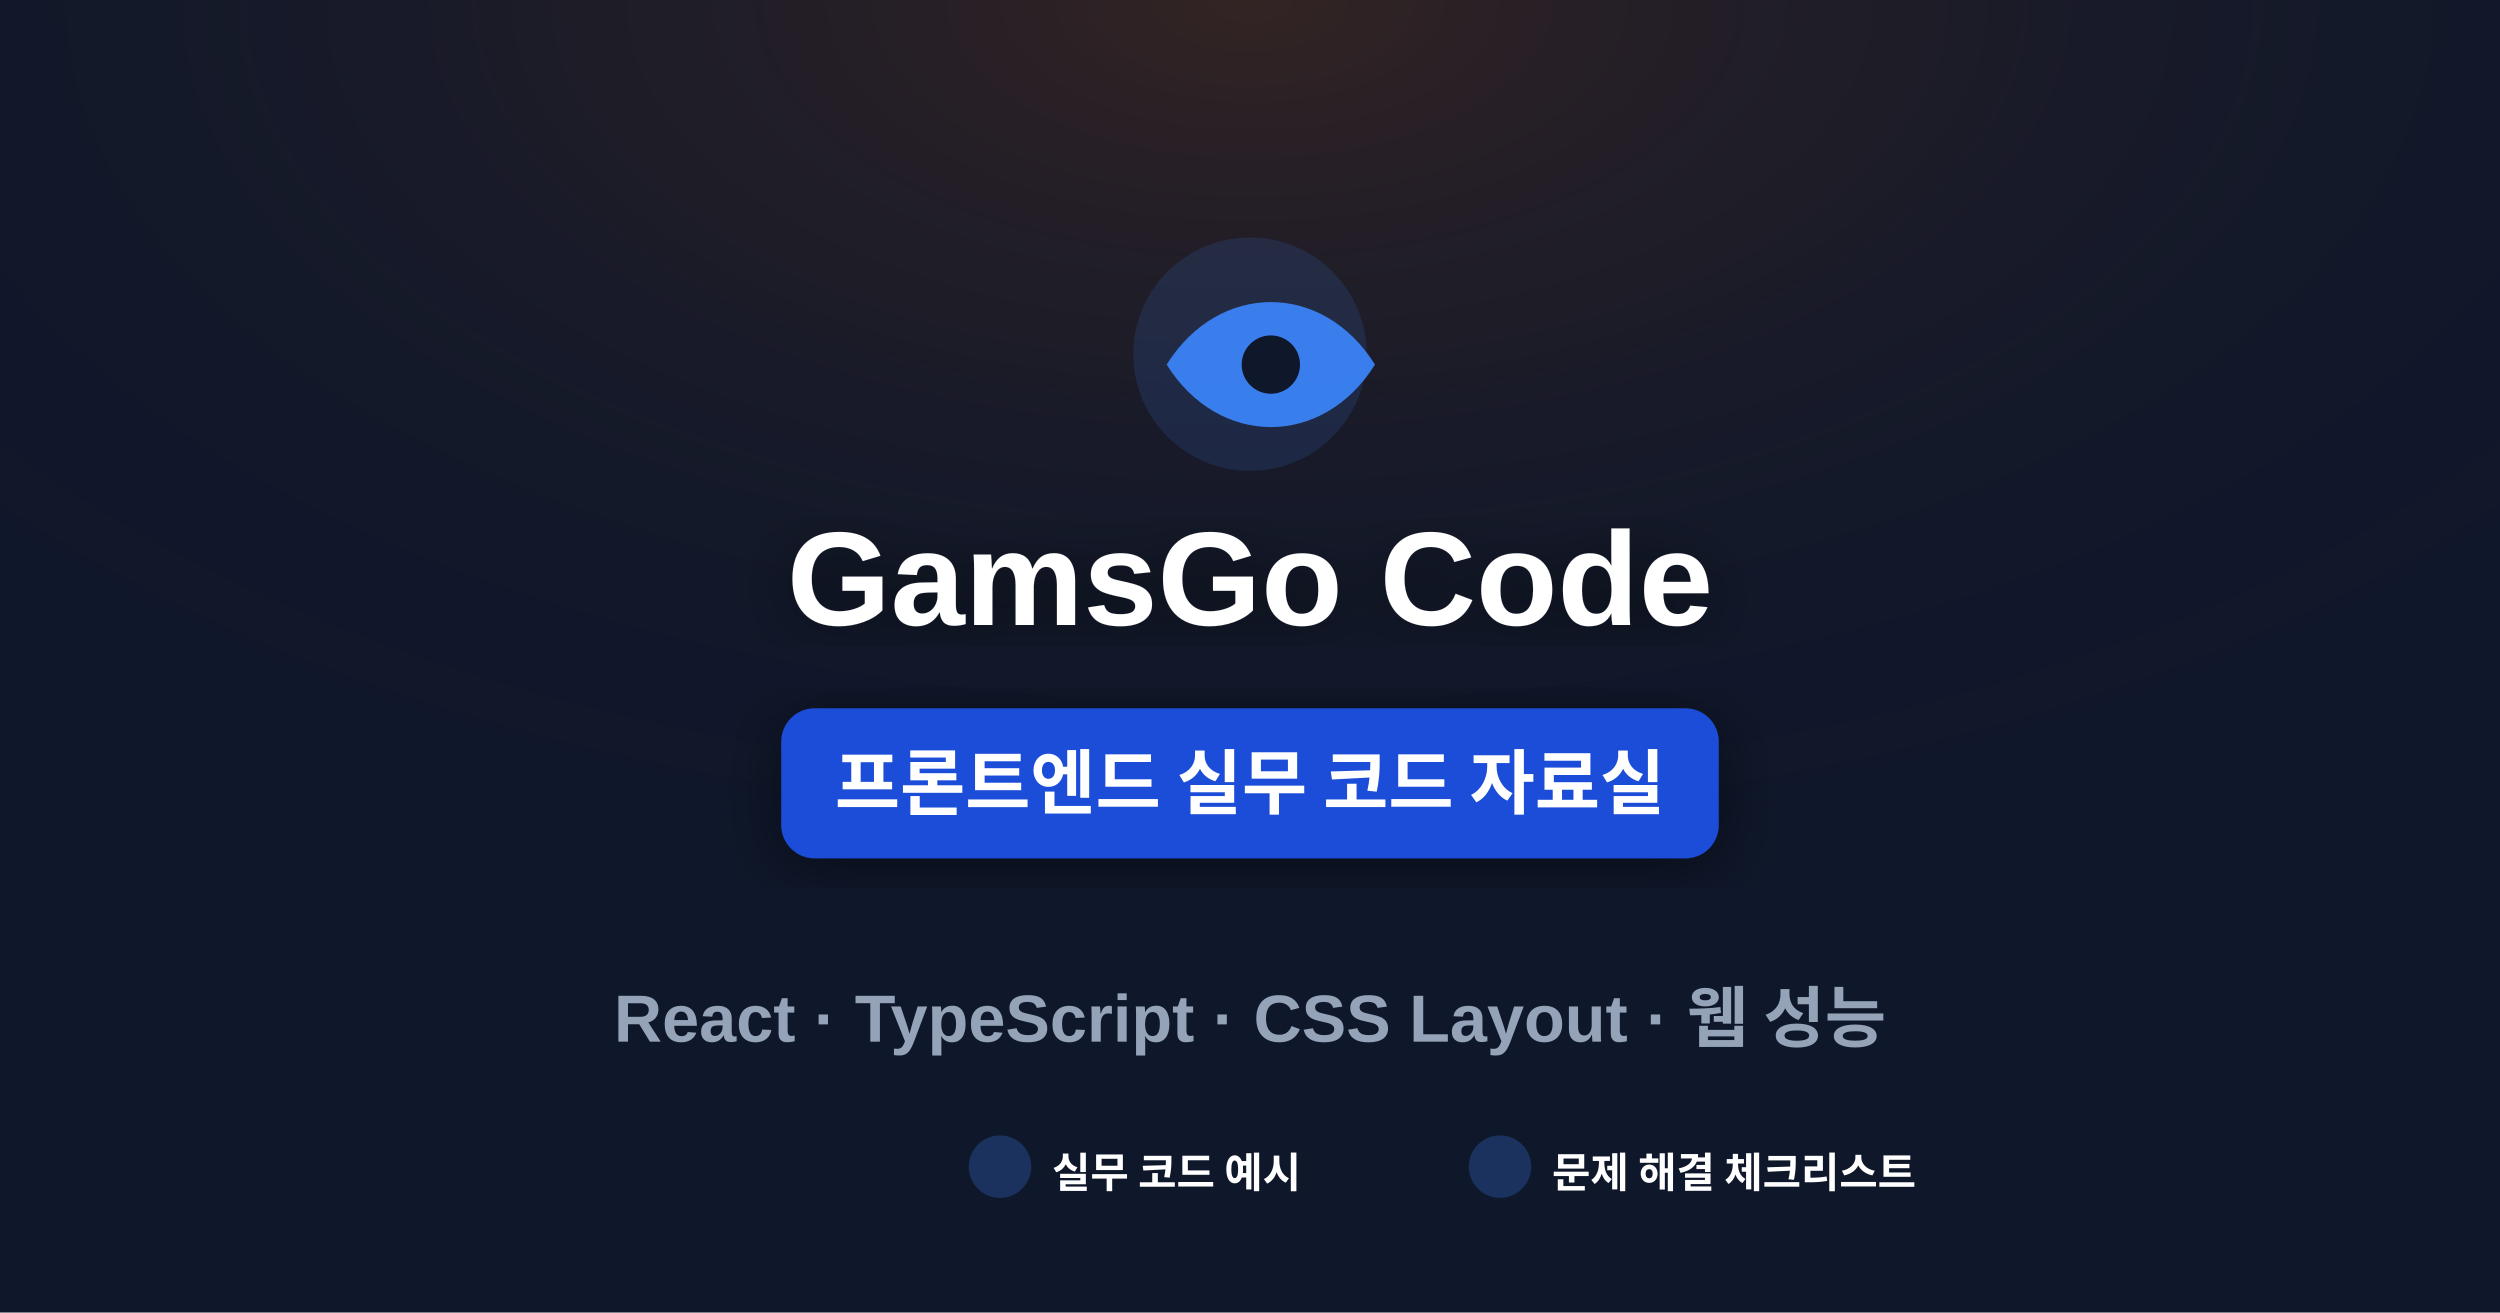
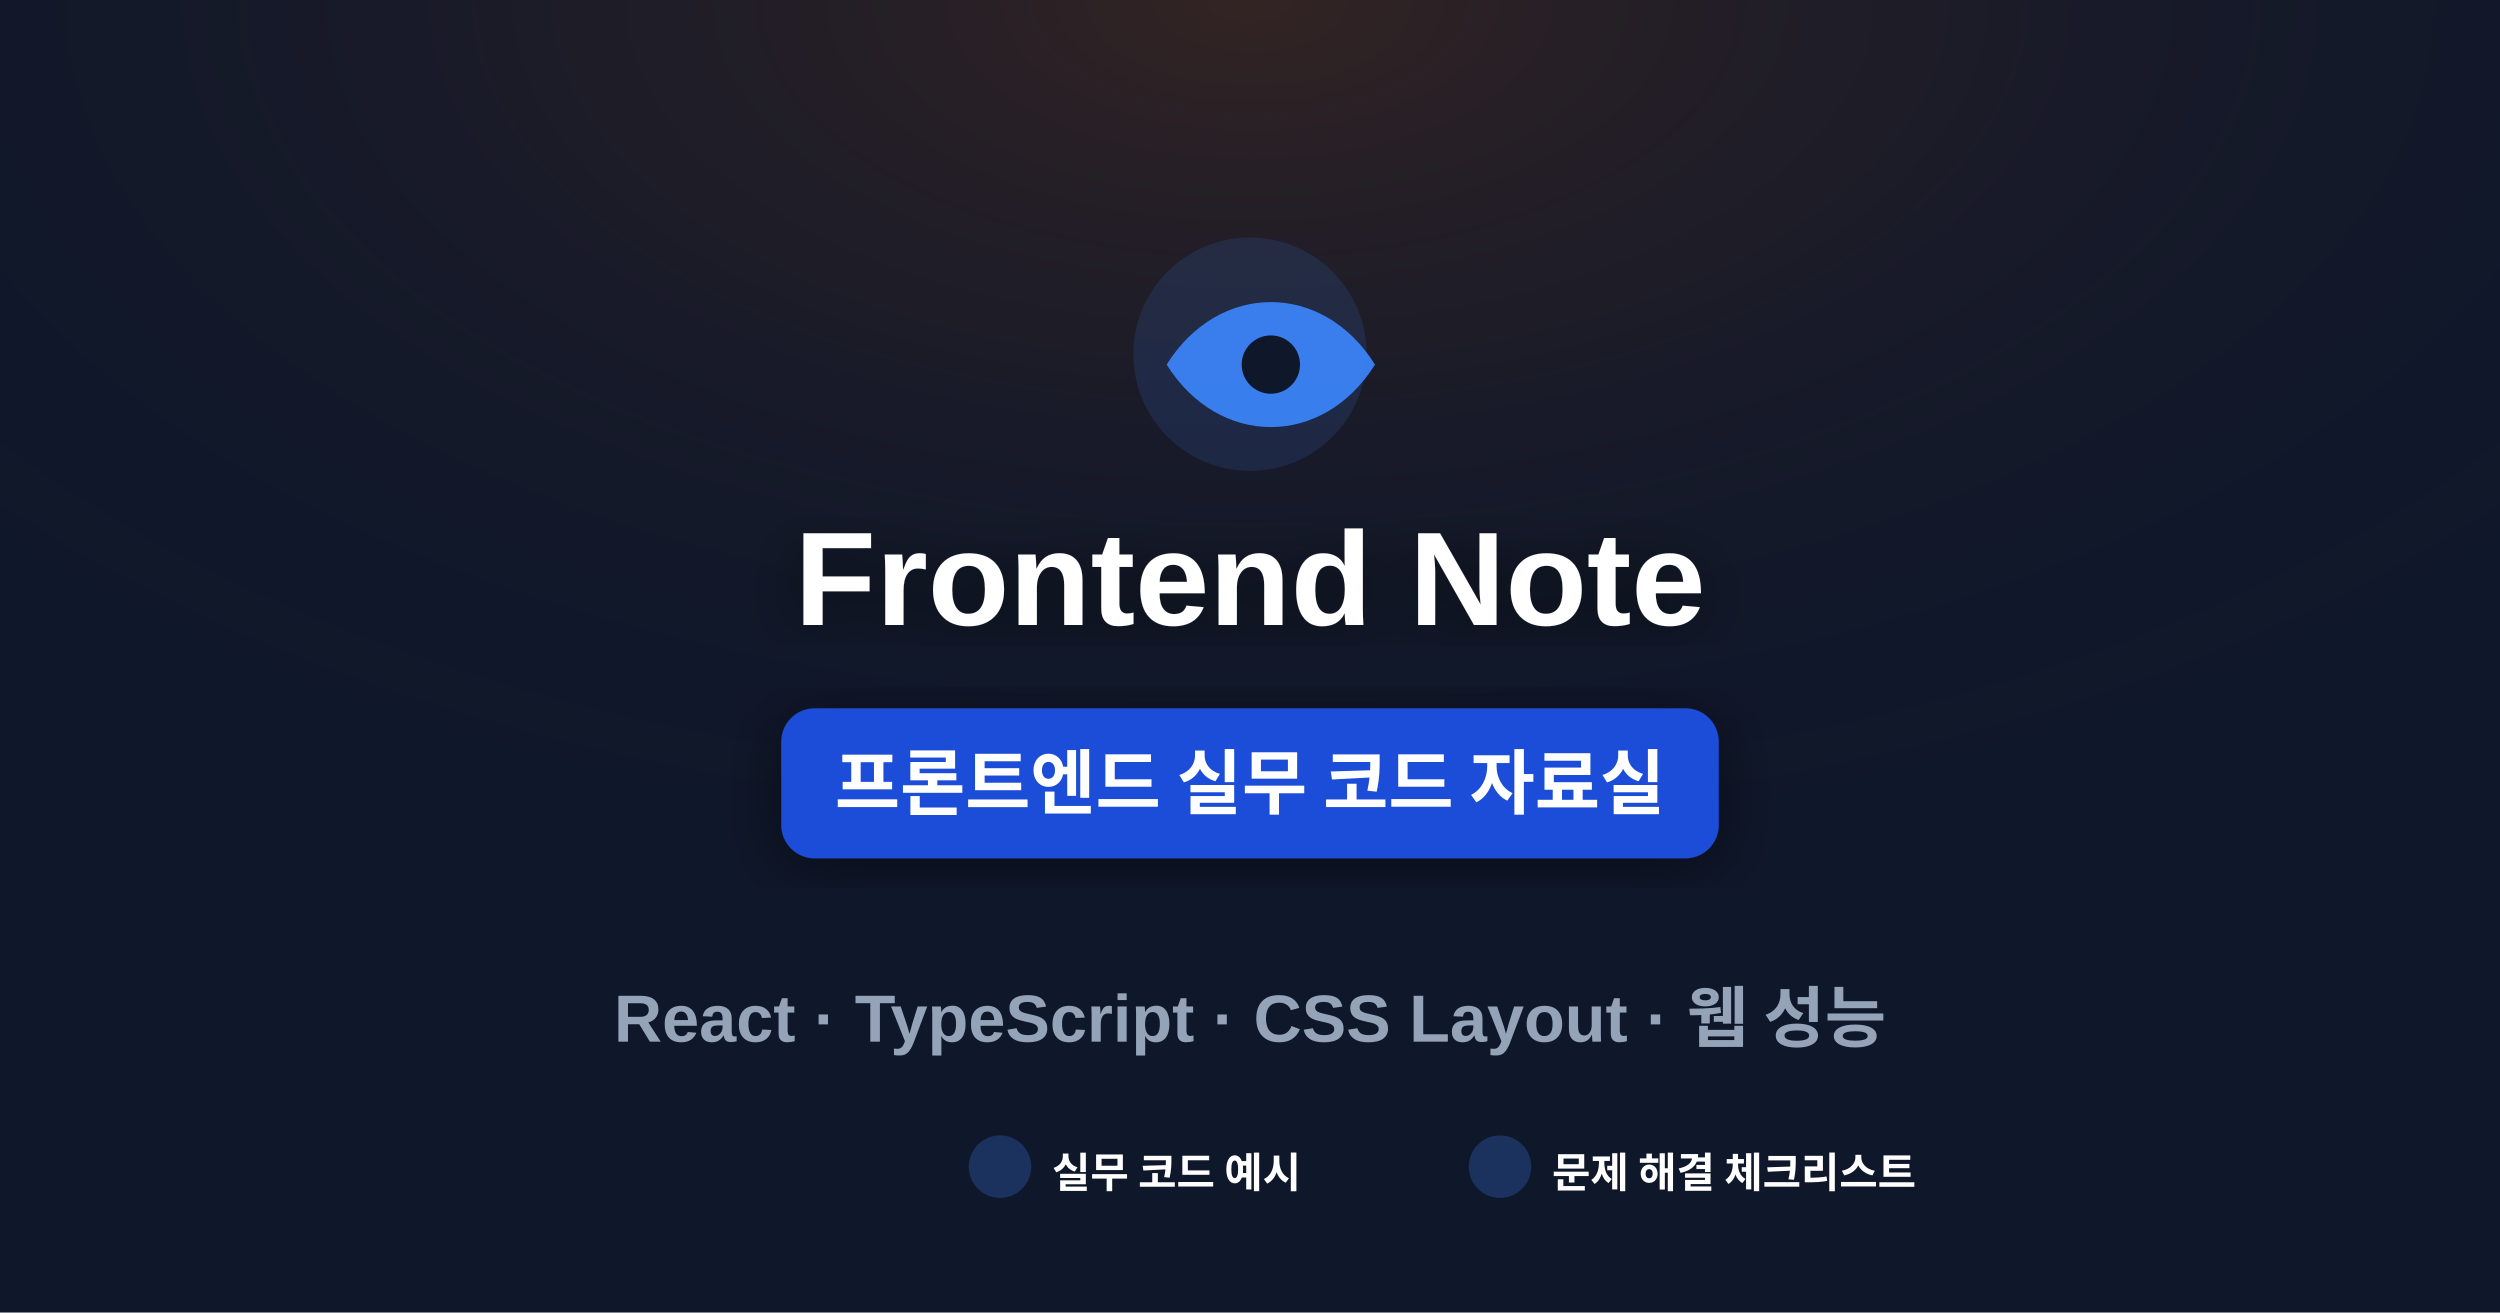
<svg xmlns="http://www.w3.org/2000/svg" width="1200" height="630" viewBox="0 0 1200 630">
  <rect width="1200" height="630" fill="#0F172A" />
  <defs>
    <radialGradient id="grad1" cx="50%" cy="0%" r="70%" fx="50%" fy="0%">
      <stop offset="0%" style="stop-color:#FF6B00;stop-opacity:0.15" />
      <stop offset="100%" style="stop-color:#0F172A;stop-opacity:0" />
    </radialGradient>
    <linearGradient id="textGrad" x1="0%" y1="0%" x2="100%" y2="0%">
      <stop offset="0%" style="stop-color:#FF6B00;stop-opacity:1" />
      <stop offset="100%" style="stop-color:#FF914D;stop-opacity:1" />
    </linearGradient>
    <filter id="shadow" x="-20%" y="-20%" width="140%" height="140%">
      <feDropShadow dx="0" dy="4" stdDeviation="15" flood-color="#000000" flood-opacity="0.5" />
    </filter>
  </defs>
  <rect width="1200" height="630" fill="url(#grad1)" />
  <circle cx="600" cy="170" r="56" fill="#3B82F6" opacity="0.14" />
  <path d="M560 175 C585 135 635 135 660 175 C635 215 585 215 560 175 Z" fill="#3B82F6" opacity="0.95" />
  <circle cx="610" cy="175" r="14" fill="#0F172A" />
  <text x="600" y="300" font-family="Arial, sans-serif" font-weight="800" font-size="64" text-anchor="middle" fill="#FFFFFF" filter="url(#shadow)">
-     GamsGo Code
+     Frontend Note
  </text>
  <rect x="375" y="340" width="450" height="72" rx="16" fill="#1D4ED8" filter="url(#shadow)" />
  <text x="600" y="388" font-family="Arial, sans-serif" font-weight="800" font-size="34" text-anchor="middle" fill="#FFFFFF">
    프론트엔드 실무 코드 자료실
  </text>
  <text x="600" y="500" font-family="Arial, sans-serif" font-weight="600" font-size="32" text-anchor="middle" fill="#94A3B8">
    React · TypeScript · CSS Layout · 웹 성능
  </text>
  <g transform="translate(480, 560)">
    <circle cx="0" cy="0" r="15" fill="#3B82F6" opacity="0.25" />
    <text x="25" y="10" font-family="Arial, sans-serif" font-size="20" fill="#FFFFFF" font-weight="600">실무 코드 예시</text>
  </g>
  <g transform="translate(720, 560)">
    <circle cx="0" cy="0" r="15" fill="#3B82F6" opacity="0.25" />
    <text x="25" y="10" font-family="Arial, sans-serif" font-size="20" fill="#FFFFFF" font-weight="600">문제 해결 체크리스트</text>
  </g>
</svg>
